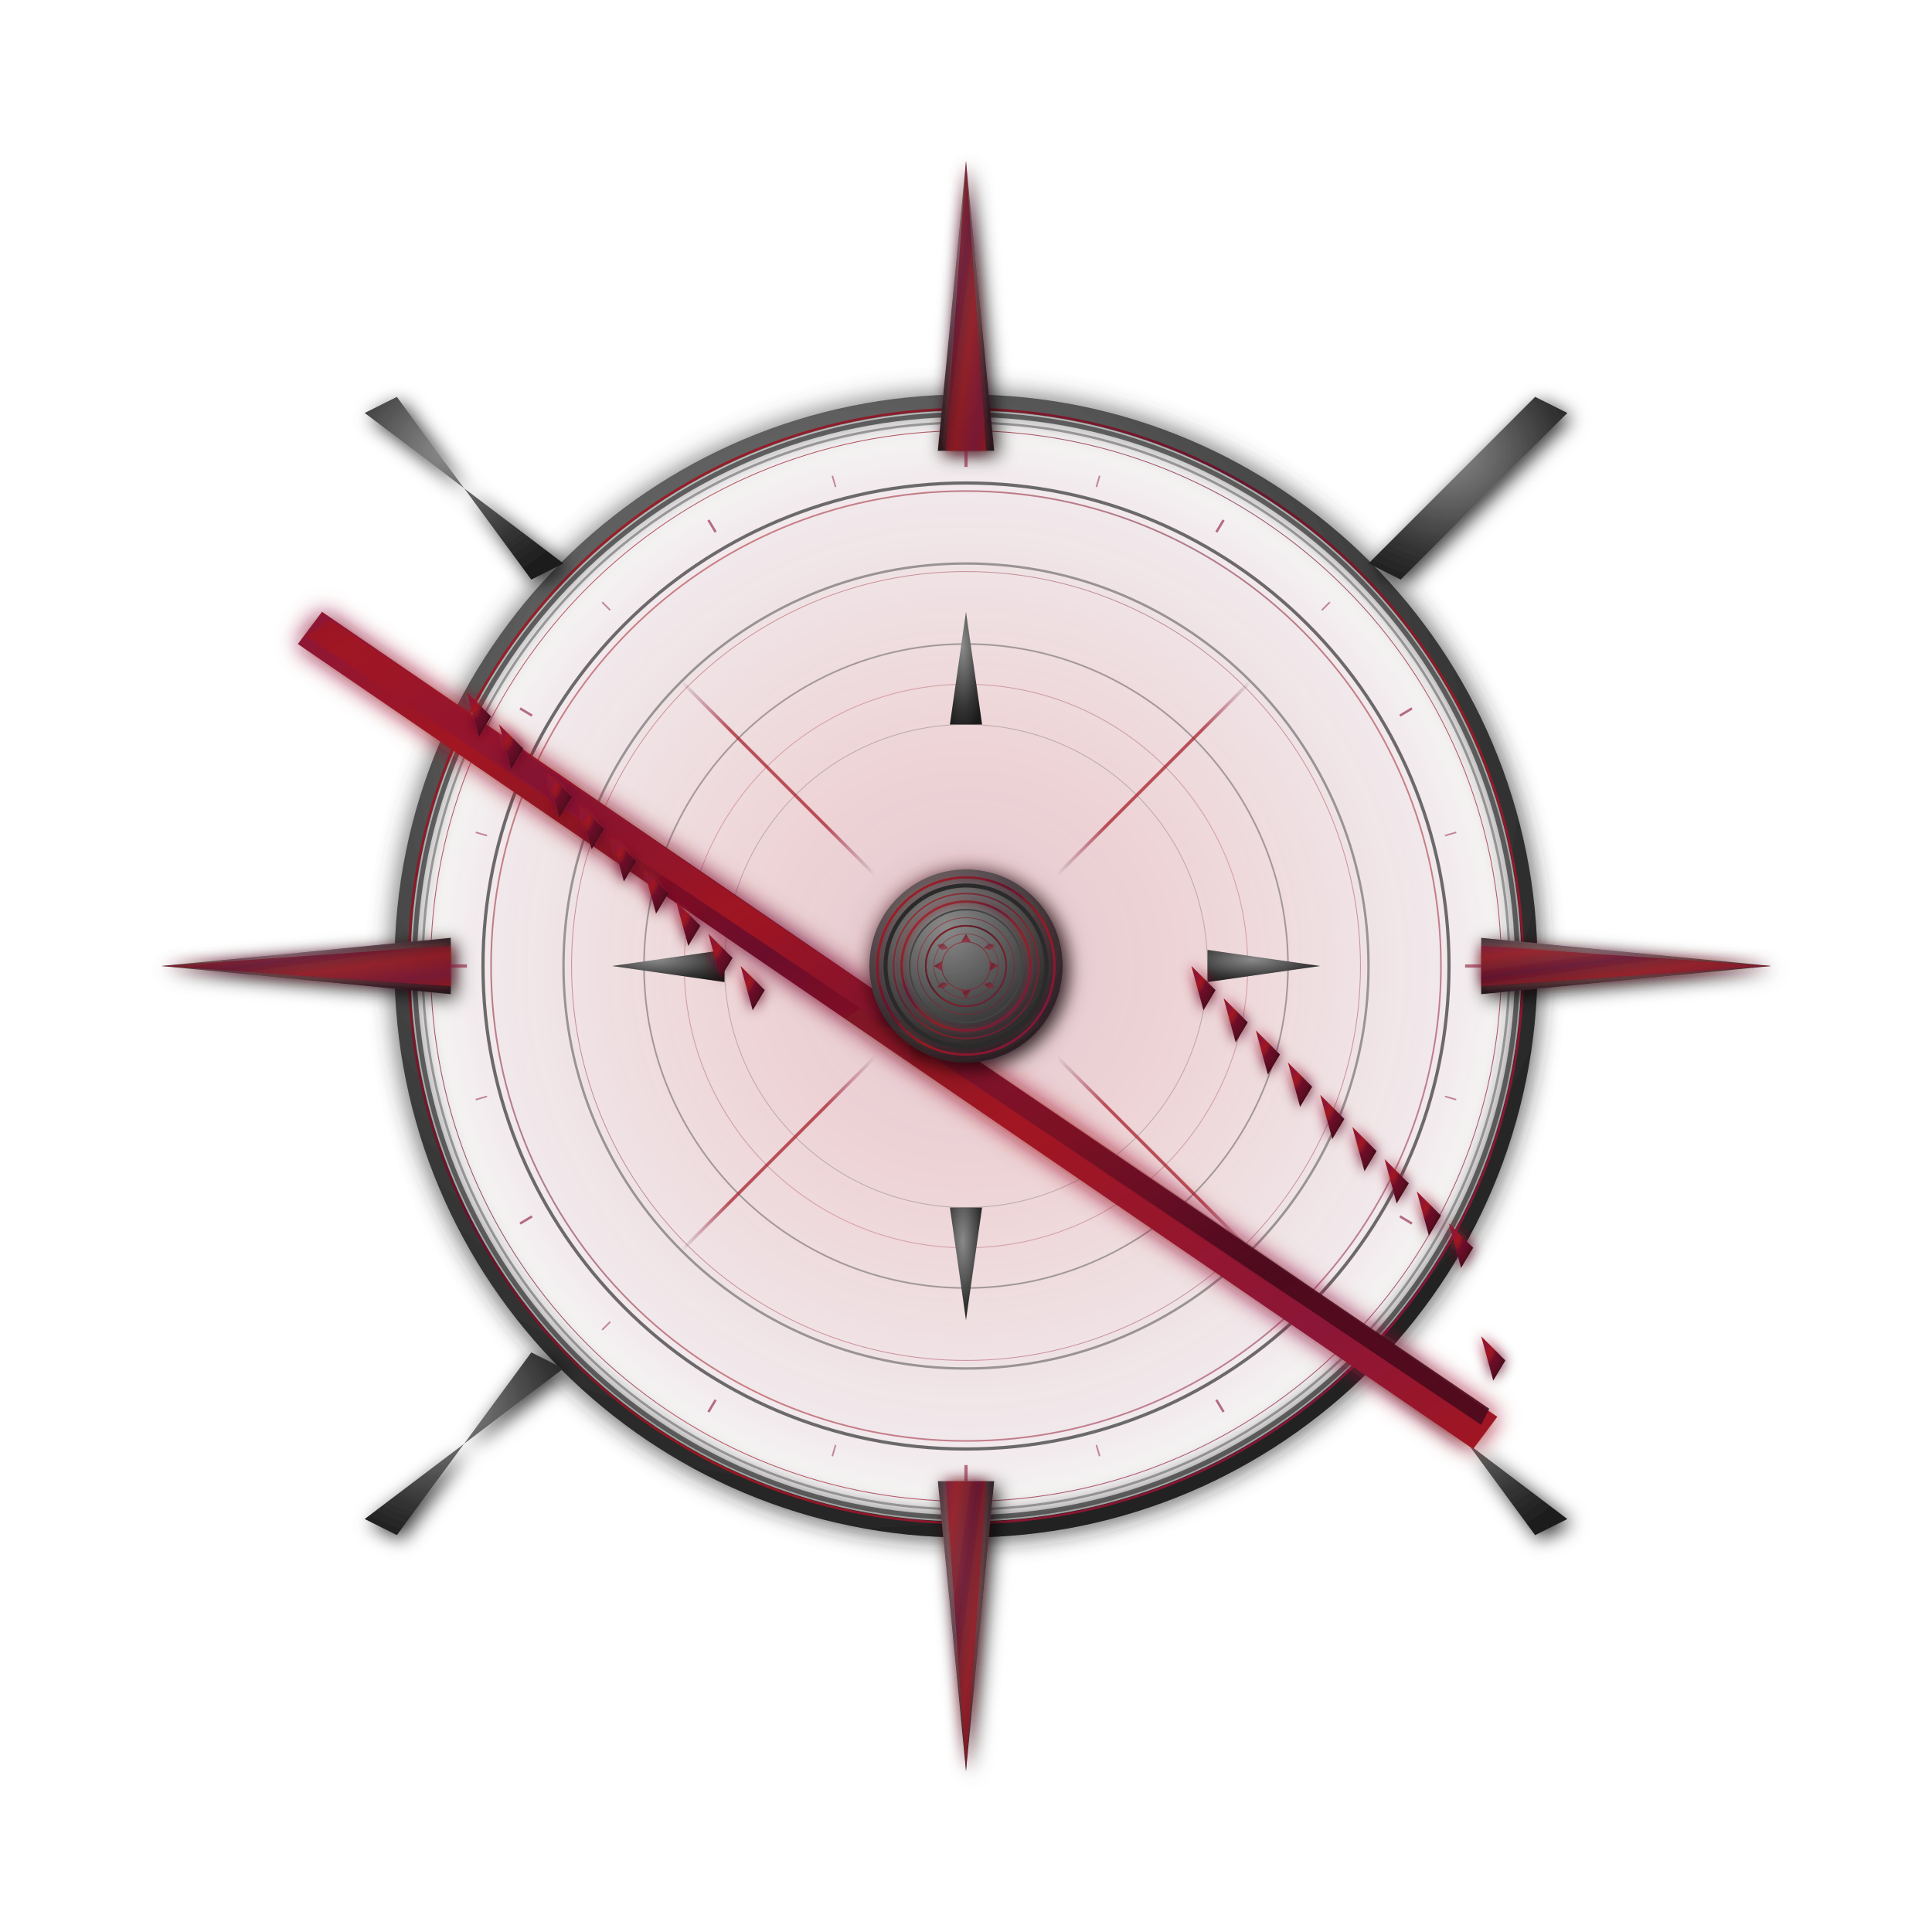
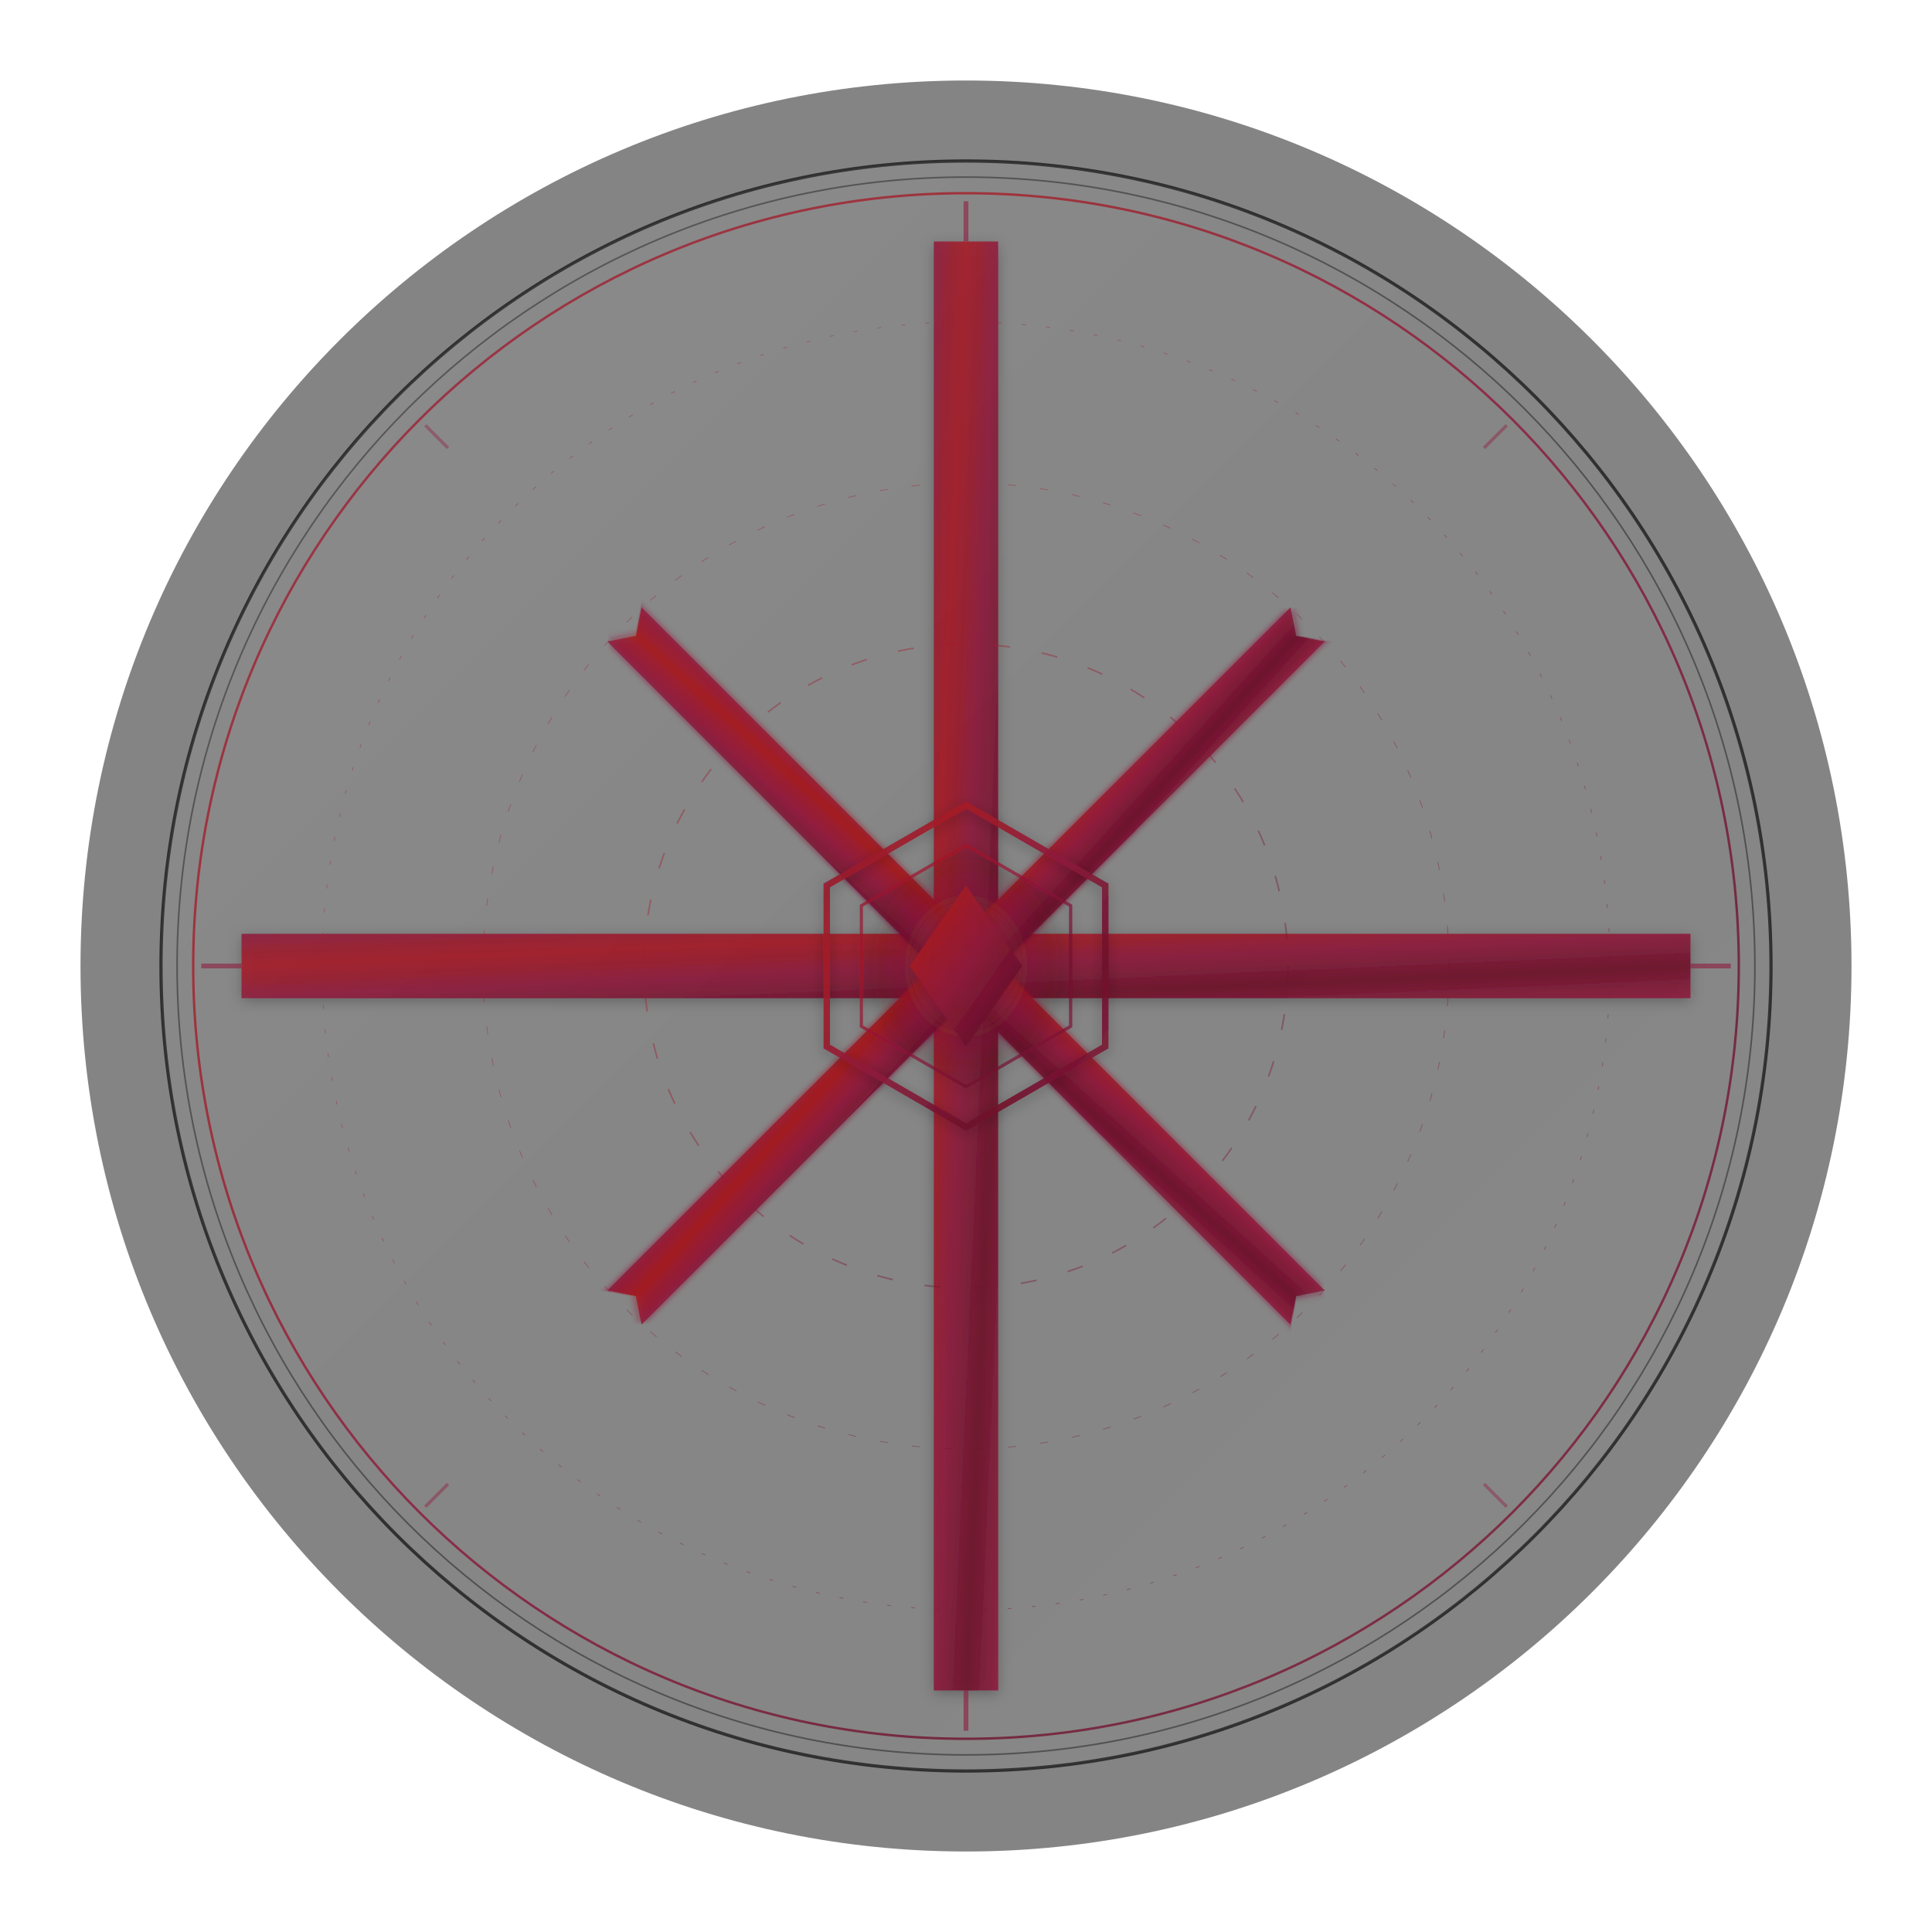
<svg xmlns="http://www.w3.org/2000/svg" width="2400" height="2400" viewBox="0 0 2400 2400">
  <defs>
-     <filter id="precision-shadow" x="-50%" y="-50%" width="200%" height="200%">
-       <feDropShadow dx="6" dy="6" stdDeviation="12" flood-color="#000000" flood-opacity="0.8" />
+     <linearGradient id="primaryGradient" x1="0%" y1="0%" x2="100%" y2="100%">
+       <stop offset="0%" style="stop-color:#8B1538;stop-opacity:1" />
+       <stop offset="25%" style="stop-color:#A21621;stop-opacity:1" />
+       <stop offset="50%" style="stop-color:#8B1538;stop-opacity:1" />
+       <stop offset="75%" style="stop-color:#6B0F2A;stop-opacity:1" />
+       <stop offset="100%" style="stop-color:#8B1538;stop-opacity:1" />
+     </linearGradient>
+     <radialGradient id="centerGlow" cx="50%" cy="50%" r="50%">
+       <stop offset="0%" style="stop-color:#A21621;stop-opacity:0.8" />
+       <stop offset="40%" style="stop-color:#8B1538;stop-opacity:0.5" />
+       <stop offset="70%" style="stop-color:#6B0F2A;stop-opacity:0.3" />
+       <stop offset="100%" style="stop-color:#000000;stop-opacity:0" />
+     </radialGradient>
+     <linearGradient id="metalSheen" x1="0%" y1="0%" x2="100%" y2="100%">
+       <stop offset="0%" style="stop-color:#ffffff;stop-opacity:0.2" />
+       <stop offset="50%" style="stop-color:#ffffff;stop-opacity:0.05" />
+       <stop offset="100%" style="stop-color:#ffffff;stop-opacity:0.1" />
+     </linearGradient>
+     <filter id="subtleShadow" x="-50%" y="-50%" width="200%" height="200%">
+       <feGaussianBlur in="SourceAlpha" stdDeviation="8" />
+       <feOffset dx="0" dy="4" result="offsetblur" />
+       <feFlood flood-color="#000000" flood-opacity="0.3" />
+       <feComposite in2="offsetblur" operator="in" />
+       <feMerge>
+         <feMergeNode />
+         <feMergeNode in="SourceGraphic" />
+       </feMerge>
    </filter>
-     <filter id="inner-glow" x="-50%" y="-50%" width="200%" height="200%">
+     <filter id="innerGlow" x="-50%" y="-50%" width="200%" height="200%">
      <feGaussianBlur stdDeviation="4" result="coloredBlur" />
      <feMerge>
        <feMergeNode in="coloredBlur" />
        <feMergeNode in="SourceGraphic" />
      </feMerge>
    </filter>
-     <filter id="intense-glow" x="-100%" y="-100%" width="300%" height="300%">
-       <feGaussianBlur stdDeviation="8" result="coloredBlur" />
-       <feMerge>
-         <feMergeNode in="coloredBlur" />
-         <feMergeNode in="SourceGraphic" />
-       </feMerge>
-     </filter>
-     <filter id="outer-glow" x="-100%" y="-100%" width="300%" height="300%">
-       <feGaussianBlur stdDeviation="15" result="glow" />
-       <feColorMatrix in="glow" type="matrix" values="1 0.8 0.2 0 0  1 0.8 0.2 0 0  1 0.8 0.2 0 0  0 0 0 0.6 0" />
-       <feMerge>
-         <feMergeNode in="glow" />
-         <feMergeNode in="SourceGraphic" />
-       </feMerge>
-     </filter>
-     <radialGradient id="metalGradient" cx="40%" cy="30%" r="80%">
-       <stop offset="0%" style="stop-color:#8a8a8a;stop-opacity:1" />
-       <stop offset="30%" style="stop-color:#666666;stop-opacity:1" />
-       <stop offset="70%" style="stop-color:#333333;stop-opacity:1" />
-       <stop offset="100%" style="stop-color:#1a1a1a;stop-opacity:1" />
-     </radialGradient>
-     <linearGradient id="goldGradient" x1="0%" y1="0%" x2="100%" y2="100%">
-       <stop offset="0%" style="stop-color:#8B1538;stop-opacity:1" />
-       <stop offset="15%" style="stop-color:#A21621;stop-opacity:1" />
-       <stop offset="40%" style="stop-color:#6B0F2A;stop-opacity:1" />
-       <stop offset="60%" style="stop-color:#A21621;stop-opacity:1" />
-       <stop offset="85%" style="stop-color:#8B1538;stop-opacity:1" />
-       <stop offset="100%" style="stop-color:#A21621;stop-opacity:1" />
-     </linearGradient>
-     <radialGradient id="thornGradient" cx="20%" cy="20%" r="80%">
-       <stop offset="0%" style="stop-color:#8B1538;stop-opacity:1" />
-       <stop offset="30%" style="stop-color:#A21621;stop-opacity:1" />
-       <stop offset="60%" style="stop-color:#6B0F2A;stop-opacity:1" />
-       <stop offset="90%" style="stop-color:#5A0C22;stop-opacity:1" />
-       <stop offset="100%" style="stop-color:#4A091C;stop-opacity:1" />
-     </radialGradient>
-     <linearGradient id="precisionLine" x1="0%" y1="0%" x2="100%" y2="0%">
-       <stop offset="0%" style="stop-color:transparent;stop-opacity:0" />
-       <stop offset="10%" style="stop-color:#8B1538;stop-opacity:0.4" />
-       <stop offset="25%" style="stop-color:#A21621;stop-opacity:1" />
-       <stop offset="75%" style="stop-color:#A21621;stop-opacity:1" />
-       <stop offset="90%" style="stop-color:#8B1538;stop-opacity:0.4" />
-       <stop offset="100%" style="stop-color:transparent;stop-opacity:0" />
-     </linearGradient>
-     <radialGradient id="energyGradient" cx="50%" cy="50%" r="50%">
-       <stop offset="0%" style="stop-color:#8B1538;stop-opacity:0.8" />
-       <stop offset="40%" style="stop-color:#A21621;stop-opacity:0.6" />
-       <stop offset="80%" style="stop-color:#6B0F2A;stop-opacity:0.3" />
-       <stop offset="100%" style="stop-color:transparent;stop-opacity:0" />
-     </radialGradient>
  </defs>
+   <circle cx="1200" cy="1200" r="1100" fill="#0a0a0a" opacity="0.5" />
  <g transform="translate(1200,1200)">
-     <circle cx="0" cy="0" r="750" fill="url(#energyGradient)" opacity="0.3" />
-     <circle cx="0" cy="0" r="700" fill="none" stroke="url(#metalGradient)" stroke-width="20" opacity="1" filter="url(#outer-glow)" />
-     <circle cx="0" cy="0" r="692" fill="none" stroke="url(#goldGradient)" stroke-width="3" opacity="0.9" />
-     <circle cx="0" cy="0" r="685" fill="none" stroke="#444444" stroke-width="6" opacity="0.8" />
-     <circle cx="0" cy="0" r="675" fill="none" stroke="#666666" stroke-width="3" opacity="0.6" />
-     <circle cx="0" cy="0" r="665" fill="none" stroke="url(#goldGradient)" stroke-width="1" opacity="0.7" />
-     <circle cx="0" cy="0" r="600" fill="none" stroke="#333333" stroke-width="4" opacity="0.7" />
-     <circle cx="0" cy="0" r="590" fill="none" stroke="url(#goldGradient)" stroke-width="2" opacity="0.5" />
-     <circle cx="0" cy="0" r="500" fill="none" stroke="#444444" stroke-width="3" opacity="0.5" />
-     <circle cx="0" cy="0" r="490" fill="none" stroke="url(#goldGradient)" stroke-width="1" opacity="0.4" />
-     <circle cx="0" cy="0" r="400" fill="none" stroke="#333333" stroke-width="2" opacity="0.4" />
-     <circle cx="0" cy="0" r="350" fill="none" stroke="url(#goldGradient)" stroke-width="1" opacity="0.3" />
-     <circle cx="0" cy="0" r="300" fill="none" stroke="#444444" stroke-width="1" opacity="0.3" />
-     <polygon points="0,-1000 -35,-640 35,-640" fill="url(#metalGradient)" filter="url(#precision-shadow)" />
-     <polygon points="0,-1000 -25,-640 25,-640" fill="url(#goldGradient)" filter="url(#intense-glow)" opacity="0.8" />
-     <polygon points="1000,0 640,-35 640,35" fill="url(#metalGradient)" filter="url(#precision-shadow)" />
-     <polygon points="1000,0 640,-25 640,25" fill="url(#goldGradient)" filter="url(#intense-glow)" opacity="0.8" />
-     <polygon points="0,1000 35,640 -35,640" fill="url(#metalGradient)" filter="url(#precision-shadow)" />
-     <polygon points="0,1000 25,640 -25,640" fill="url(#goldGradient)" filter="url(#intense-glow)" opacity="0.8" />
-     <polygon points="-1000,0 -640,35 -640,-35" fill="url(#metalGradient)" filter="url(#precision-shadow)" />
-     <polygon points="-1000,0 -640,25 -640,-25" fill="url(#goldGradient)" filter="url(#intense-glow)" opacity="0.8" />
-     <polygon points="707,-707 500,-500 540,-480 747,-687" fill="url(#metalGradient)" filter="url(#precision-shadow)" />
-     <polygon points="707,707 540,480 500,500 747,687" fill="url(#metalGradient)" filter="url(#precision-shadow)" />
-     <polygon points="-707,707 -747,687 -500,500 -540,480" fill="url(#metalGradient)" filter="url(#precision-shadow)" />
-     <polygon points="-707,-707 -540,-480 -500,-500 -747,-687" fill="url(#metalGradient)" filter="url(#precision-shadow)" />
-     <polygon points="0,-440 -20,-300 20,-300" fill="url(#metalGradient)" />
-     <polygon points="440,0 300,-20 300,20" fill="url(#metalGradient)" />
-     <polygon points="0,440 20,300 -20,300" fill="url(#metalGradient)" />
-     <polygon points="-440,0 -300,20 -300,-20" fill="url(#metalGradient)" />
-     <path d="M -800,-440 L 660,560 L 630,600 L -830,-400 Z" fill="url(#goldGradient)" filter="url(#outer-glow)" />
-     <path d="M -790,-430 L 650,550 L 640,570 L -820,-410 Z" fill="url(#thornGradient)" opacity="0.9" />
-     <path d="M -780,-420 L 640,540 L 620,560 L -800,-400 Z" fill="url(#energyGradient)" opacity="0.6" />
-     <g filter="url(#intense-glow)">
-       <path d="M -620,-340 L -590,-310 L -605,-285 Z" fill="url(#thornGradient)" />
-       <path d="M -580,-300 L -550,-270 L -565,-245 Z" fill="url(#thornGradient)" />
-       <path d="M -520,-240 L -490,-210 L -505,-185 Z" fill="url(#thornGradient)" />
-       <path d="M -480,-200 L -450,-170 L -465,-145 Z" fill="url(#thornGradient)" />
-       <path d="M -440,-160 L -410,-130 L -425,-105 Z" fill="url(#thornGradient)" />
-       <path d="M -400,-120 L -370,-90 L -385,-65 Z" fill="url(#thornGradient)" />
-       <path d="M -360,-80 L -330,-50 L -345,-25 Z" fill="url(#thornGradient)" />
-       <path d="M -320,-40 L -290,-10 L -305,15 Z" fill="url(#thornGradient)" />
-       <path d="M -280,0 L -250,30 L -265,55 Z" fill="url(#thornGradient)" />
-       <path d="M 280,0 L 310,30 L 295,55 Z" fill="url(#thornGradient)" />
-       <path d="M 320,40 L 350,70 L 335,95 Z" fill="url(#thornGradient)" />
-       <path d="M 360,80 L 390,110 L 375,135 Z" fill="url(#thornGradient)" />
-       <path d="M 400,120 L 430,150 L 415,175 Z" fill="url(#thornGradient)" />
-       <path d="M 440,160 L 470,190 L 455,215 Z" fill="url(#thornGradient)" />
-       <path d="M 480,200 L 510,230 L 495,255 Z" fill="url(#thornGradient)" />
-       <path d="M 520,240 L 550,270 L 535,295 Z" fill="url(#thornGradient)" />
-       <path d="M 560,280 L 590,310 L 575,335 Z" fill="url(#thornGradient)" />
-       <path d="M 600,320 L 630,350 L 615,375 Z" fill="url(#thornGradient)" />
-       <path d="M 640,460 L 670,490 L 655,515 Z" fill="url(#thornGradient)" />
+     <circle cx="0" cy="0" r="1000" fill="none" stroke="#1a1a1a" stroke-width="4" opacity="0.8" />
+     <circle cx="0" cy="0" r="980" fill="none" stroke="#2a2a2a" stroke-width="2" opacity="0.6" />
+     <circle cx="0" cy="0" r="960" fill="none" stroke="url(#primaryGradient)" stroke-width="3" opacity="0.8" />
+     <g filter="url(#subtleShadow)">
+       <rect x="-40" y="-900" width="80" height="1800" fill="url(#primaryGradient)" opacity="0.9">
+         <animateTransform attributeName="transform" type="scale" values="1,1;1,1.02;1,1" dur="4s" repeatCount="indefinite" />
+       </rect>
+       <rect x="-900" y="-40" width="1800" height="80" fill="url(#primaryGradient)" opacity="0.9">
+         <animateTransform attributeName="transform" type="scale" values="1,1;1.02,1;1,1" dur="4s" repeatCount="indefinite" />
+       </rect>
    </g>
-     <g transform="translate(-60,60)">
-       <rect x="-8" y="-40" width="16" height="80" fill="url(#metalGradient)" filter="url(#precision-shadow)" />
-       <rect x="-40" y="-8" width="80" height="16" fill="url(#metalGradient)" filter="url(#precision-shadow)" />
-       <circle cx="0" cy="0" r="12" fill="url(#goldGradient)" filter="url(#inner-glow)" />
+     <g transform="rotate(45)" filter="url(#innerGlow)">
+       <path d="M -600,-30 L 600,-30 L 580,0 L 600,30 L -600,30 L -580,0 Z" fill="url(#primaryGradient)" opacity="0.85">
+         <animateTransform attributeName="transform" type="rotate" values="0;2;0;-2;0" dur="8s" repeatCount="indefinite" />
+       </path>
    </g>
-     <circle cx="0" cy="0" r="140" fill="url(#energyGradient)" opacity="0.4" filter="url(#outer-glow)" />
-     <circle cx="0" cy="0" r="120" fill="url(#metalGradient)" filter="url(#precision-shadow)" />
-     <circle cx="0" cy="0" r="110" fill="none" stroke="url(#goldGradient)" stroke-width="3" opacity="0.9" filter="url(#intense-glow)" />
-     <circle cx="0" cy="0" r="100" fill="none" stroke="#2a2a2a" stroke-width="5" />
-     <circle cx="0" cy="0" r="90" fill="none" stroke="url(#goldGradient)" stroke-width="2" opacity="0.7" />
-     <circle cx="0" cy="0" r="80" fill="none" stroke="url(#goldGradient)" stroke-width="3" opacity="0.8" filter="url(#inner-glow)" />
-     <circle cx="0" cy="0" r="70" fill="none" stroke="#444444" stroke-width="2" />
-     <circle cx="0" cy="0" r="60" fill="none" stroke="url(#goldGradient)" stroke-width="1" opacity="0.6" />
-     <circle cx="0" cy="0" r="50" fill="none" stroke="#333333" stroke-width="2" />
-     <circle cx="0" cy="0" r="40" fill="none" stroke="url(#goldGradient)" stroke-width="1" opacity="0.5" />
-     <line x1="0" y1="-160" x2="0" y2="-500" stroke="url(#precisionLine)" stroke-width="8" opacity="1" filter="url(#intense-glow)" />
-     <line x1="0" y1="-160" x2="0" y2="-500" stroke="url(#goldGradient)" stroke-width="4" opacity="0.6" />
-     <line x1="160" y1="0" x2="500" y2="0" stroke="url(#precisionLine)" stroke-width="8" opacity="1" filter="url(#intense-glow)" />
-     <line x1="160" y1="0" x2="500" y2="0" stroke="url(#goldGradient)" stroke-width="4" opacity="0.6" />
-     <line x1="0" y1="160" x2="0" y2="500" stroke="url(#precisionLine)" stroke-width="8" opacity="1" filter="url(#intense-glow)" />
-     <line x1="0" y1="160" x2="0" y2="500" stroke="url(#goldGradient)" stroke-width="4" opacity="0.6" />
-     <line x1="-160" y1="0" x2="-500" y2="0" stroke="url(#precisionLine)" stroke-width="8" opacity="1" filter="url(#intense-glow)" />
-     <line x1="-160" y1="0" x2="-500" y2="0" stroke="url(#goldGradient)" stroke-width="4" opacity="0.6" />
-     <line x1="113" y1="-113" x2="354" y2="-354" stroke="url(#precisionLine)" stroke-width="4" opacity="0.7" />
-     <line x1="113" y1="113" x2="354" y2="354" stroke="url(#precisionLine)" stroke-width="4" opacity="0.7" />
-     <line x1="-113" y1="113" x2="-354" y2="354" stroke="url(#precisionLine)" stroke-width="4" opacity="0.7" />
-     <line x1="-113" y1="-113" x2="-354" y2="-354" stroke="url(#precisionLine)" stroke-width="4" opacity="0.7" />
+     <g transform="rotate(-45)" filter="url(#innerGlow)">
+       <path d="M -600,-30 L 600,-30 L 580,0 L 600,30 L -600,30 L -580,0 Z" fill="url(#primaryGradient)" opacity="0.85">
+         <animateTransform attributeName="transform" type="rotate" values="0;-2;0;2;0" dur="8s" repeatCount="indefinite" />
+       </path>
+     </g>
+     <g filter="url(#subtleShadow)">
+       <polygon points="0,-200 173,-100 173,100 0,200 -173,100 -173,-100" fill="none" stroke="url(#primaryGradient)" stroke-width="8" opacity="0.9" />
+       <polygon points="0,-150 130,-75 130,75 0,150 -130,75 -130,-75" fill="url(#centerGlow)" stroke="url(#primaryGradient)" stroke-width="4" opacity="0.7" />
+       <polygon points="0,-100 70,0 0,100 -70,0" fill="url(#primaryGradient)" opacity="0.9">
+         <animateTransform attributeName="transform" type="scale" values="1;1.1;1" dur="3s" repeatCount="indefinite" />
+       </polygon>
+     </g>
    <g opacity="0.6">
-       <line x1="0" y1="-640" x2="0" y2="-620" stroke="#8B1538" stroke-width="4" />
-       <line x1="320" y1="-554" x2="311" y2="-539" stroke="#8B1538" stroke-width="3" />
-       <line x1="554" y1="-320" x2="539" y2="-311" stroke="#8B1538" stroke-width="3" />
-       <line x1="640" y1="0" x2="620" y2="0" stroke="#8B1538" stroke-width="4" />
-       <line x1="554" y1="320" x2="539" y2="311" stroke="#8B1538" stroke-width="3" />
-       <line x1="320" y1="554" x2="311" y2="539" stroke="#8B1538" stroke-width="3" />
-       <line x1="0" y1="640" x2="0" y2="620" stroke="#8B1538" stroke-width="4" />
-       <line x1="-320" y1="554" x2="-311" y2="539" stroke="#8B1538" stroke-width="3" />
-       <line x1="-554" y1="320" x2="-539" y2="311" stroke="#8B1538" stroke-width="3" />
-       <line x1="-640" y1="0" x2="-620" y2="0" stroke="#8B1538" stroke-width="4" />
-       <line x1="-554" y1="-320" x2="-539" y2="-311" stroke="#8B1538" stroke-width="3" />
-       <line x1="-320" y1="-554" x2="-311" y2="-539" stroke="#8B1538" stroke-width="3" />
-       <line x1="166" y1="-609" x2="162" y2="-595" stroke="#8B1538" stroke-width="2" opacity="0.8" />
-       <line x1="452" y1="-452" x2="442" y2="-442" stroke="#8B1538" stroke-width="2" opacity="0.8" />
-       <line x1="609" y1="-166" x2="595" y2="-162" stroke="#8B1538" stroke-width="2" opacity="0.8" />
-       <line x1="609" y1="166" x2="595" y2="162" stroke="#8B1538" stroke-width="2" opacity="0.8" />
-       <line x1="452" y1="452" x2="442" y2="442" stroke="#8B1538" stroke-width="2" opacity="0.8" />
-       <line x1="166" y1="609" x2="162" y2="595" stroke="#8B1538" stroke-width="2" opacity="0.8" />
-       <line x1="-166" y1="609" x2="-162" y2="595" stroke="#8B1538" stroke-width="2" opacity="0.8" />
-       <line x1="-452" y1="452" x2="-442" y2="442" stroke="#8B1538" stroke-width="2" opacity="0.8" />
-       <line x1="-609" y1="166" x2="-595" y2="162" stroke="#8B1538" stroke-width="2" opacity="0.8" />
-       <line x1="-609" y1="-166" x2="-595" y2="-162" stroke="#8B1538" stroke-width="2" opacity="0.8" />
-       <line x1="-452" y1="-452" x2="-442" y2="-442" stroke="#8B1538" stroke-width="2" opacity="0.8" />
-       <line x1="-166" y1="-609" x2="-162" y2="-595" stroke="#8B1538" stroke-width="2" opacity="0.8" />
+       <rect x="-3" y="-950" width="6" height="50" fill="#8B1538" />
+       <rect x="-3" y="900" width="6" height="50" fill="#8B1538" />
+       <rect x="-950" y="-3" width="50" height="6" fill="#8B1538" />
+       <rect x="900" y="-3" width="50" height="6" fill="#8B1538" />
+       <g transform="rotate(45)">
+         <rect x="-2" y="-950" width="4" height="40" fill="#8B1538" opacity="0.7" />
+         <rect x="-2" y="910" width="4" height="40" fill="#8B1538" opacity="0.7" />
+       </g>
+       <g transform="rotate(-45)">
+         <rect x="-2" y="-950" width="4" height="40" fill="#8B1538" opacity="0.7" />
+         <rect x="-2" y="910" width="4" height="40" fill="#8B1538" opacity="0.7" />
+       </g>
    </g>
-     <g opacity="0.7">
-       <circle cx="0" cy="0" r="50" fill="none" stroke="url(#goldGradient)" stroke-width="2" />
-       <circle cx="0" cy="0" r="30" fill="none" stroke="url(#goldGradient)" stroke-width="1" />
-       <polygon points="0,-40 -6,-30 6,-30" fill="url(#goldGradient)" />
-       <polygon points="40,0 30,-6 30,6" fill="url(#goldGradient)" />
-       <polygon points="0,40 6,30 -6,30" fill="url(#goldGradient)" />
-       <polygon points="-40,0 -30,6 -30,-6" fill="url(#goldGradient)" />
-       <polygon points="28,-28 22,-22 30,-20 36,-26" fill="url(#goldGradient)" opacity="0.8" />
-       <polygon points="28,28 22,22 30,20 36,26" fill="url(#goldGradient)" opacity="0.8" />
-       <polygon points="-28,28 -36,26 -30,20 -22,22" fill="url(#goldGradient)" opacity="0.8" />
-       <polygon points="-28,-28 -22,-22 -30,-20 -36,-26" fill="url(#goldGradient)" opacity="0.8" />
+     <g opacity="0.4">
+       <circle cx="0" cy="0" r="400" fill="none" stroke="url(#primaryGradient)" stroke-width="2" stroke-dasharray="20 40" />
+       <circle cx="0" cy="0" r="600" fill="none" stroke="url(#primaryGradient)" stroke-width="1" stroke-dasharray="10 30" />
+       <circle cx="0" cy="0" r="800" fill="none" stroke="url(#primaryGradient)" stroke-width="1" stroke-dasharray="5 25" />
    </g>
+     <g filter="url(#innerGlow)" opacity="0">
+       <text x="0" y="20" text-anchor="middle" font-family="Arial, sans-serif" font-size="180" font-weight="bold" fill="url(#primaryGradient)">AT</text>
+     </g>
+     <circle cx="0" cy="0" r="1000" fill="url(#metalSheen)" opacity="0.3" />
  </g>
+   <circle cx="1200" cy="1200" r="1100" fill="none" stroke="url(#centerGlow)" stroke-width="2" opacity="0.5">
+     <animate attributeName="r" values="1100;1150;1100" dur="4s" repeatCount="indefinite" />
+     <animate attributeName="opacity" values="0.5;0.3;0.5" dur="4s" repeatCount="indefinite" />
+   </circle>
</svg>
